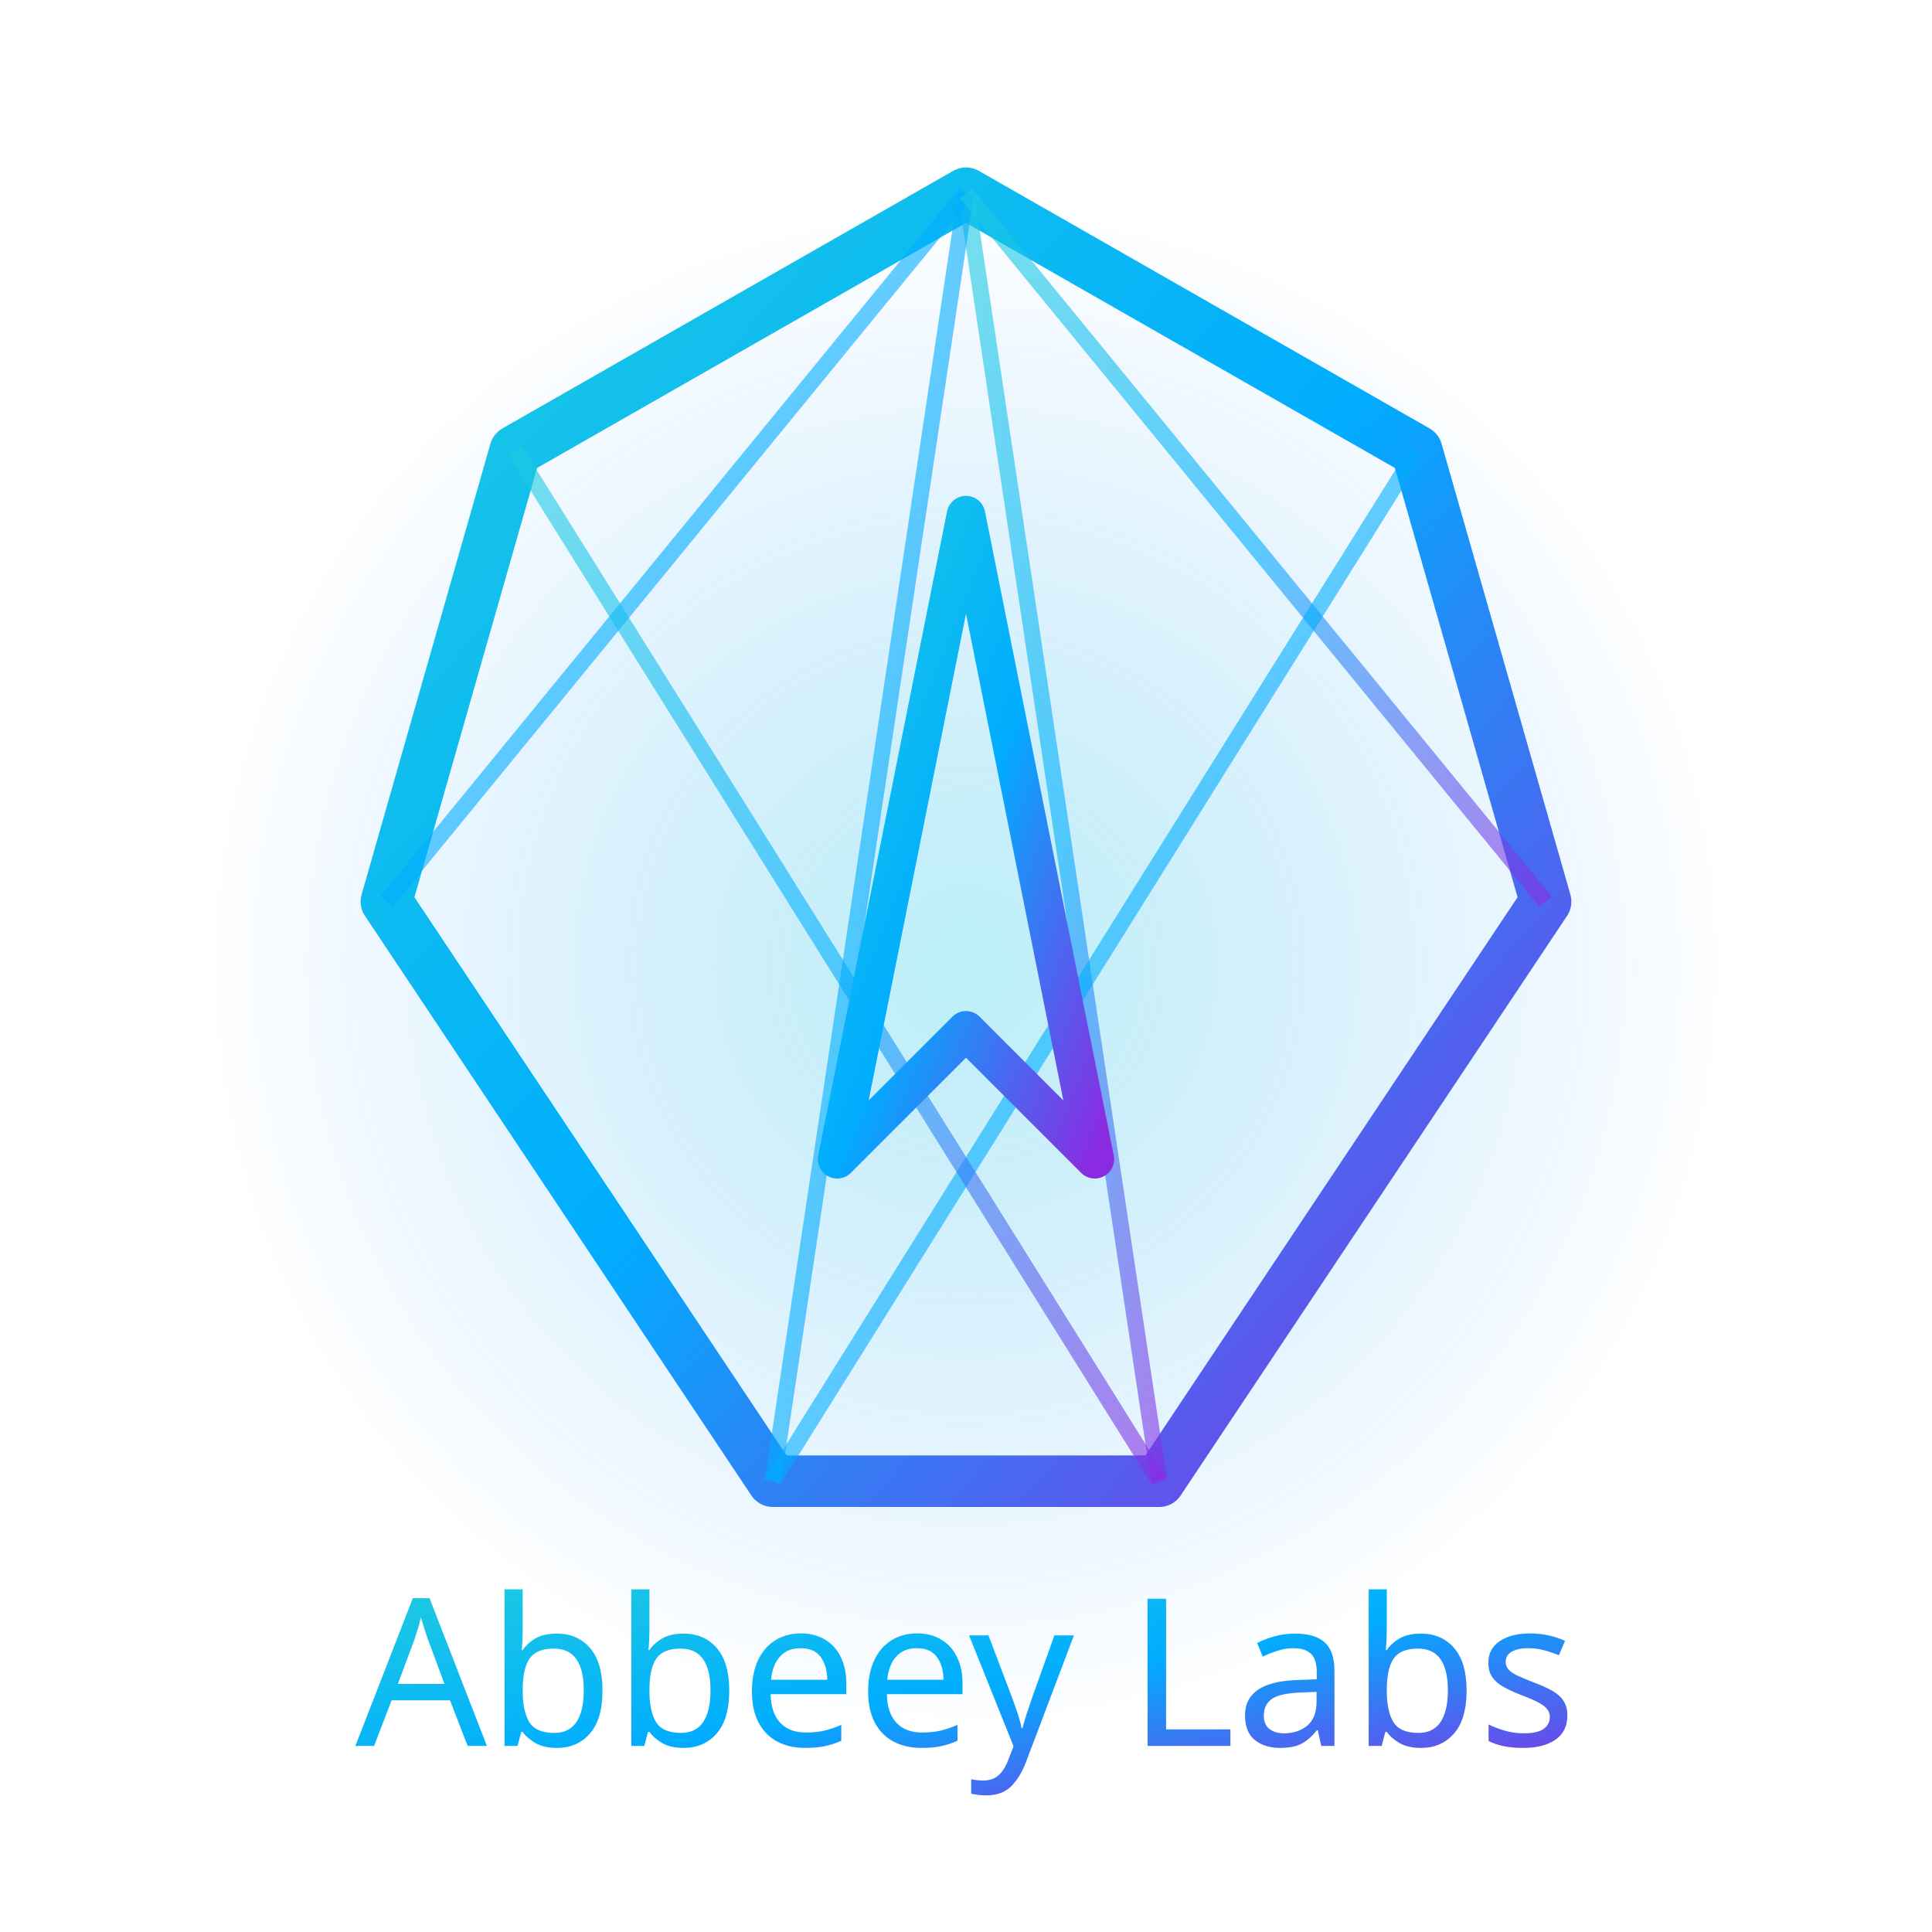
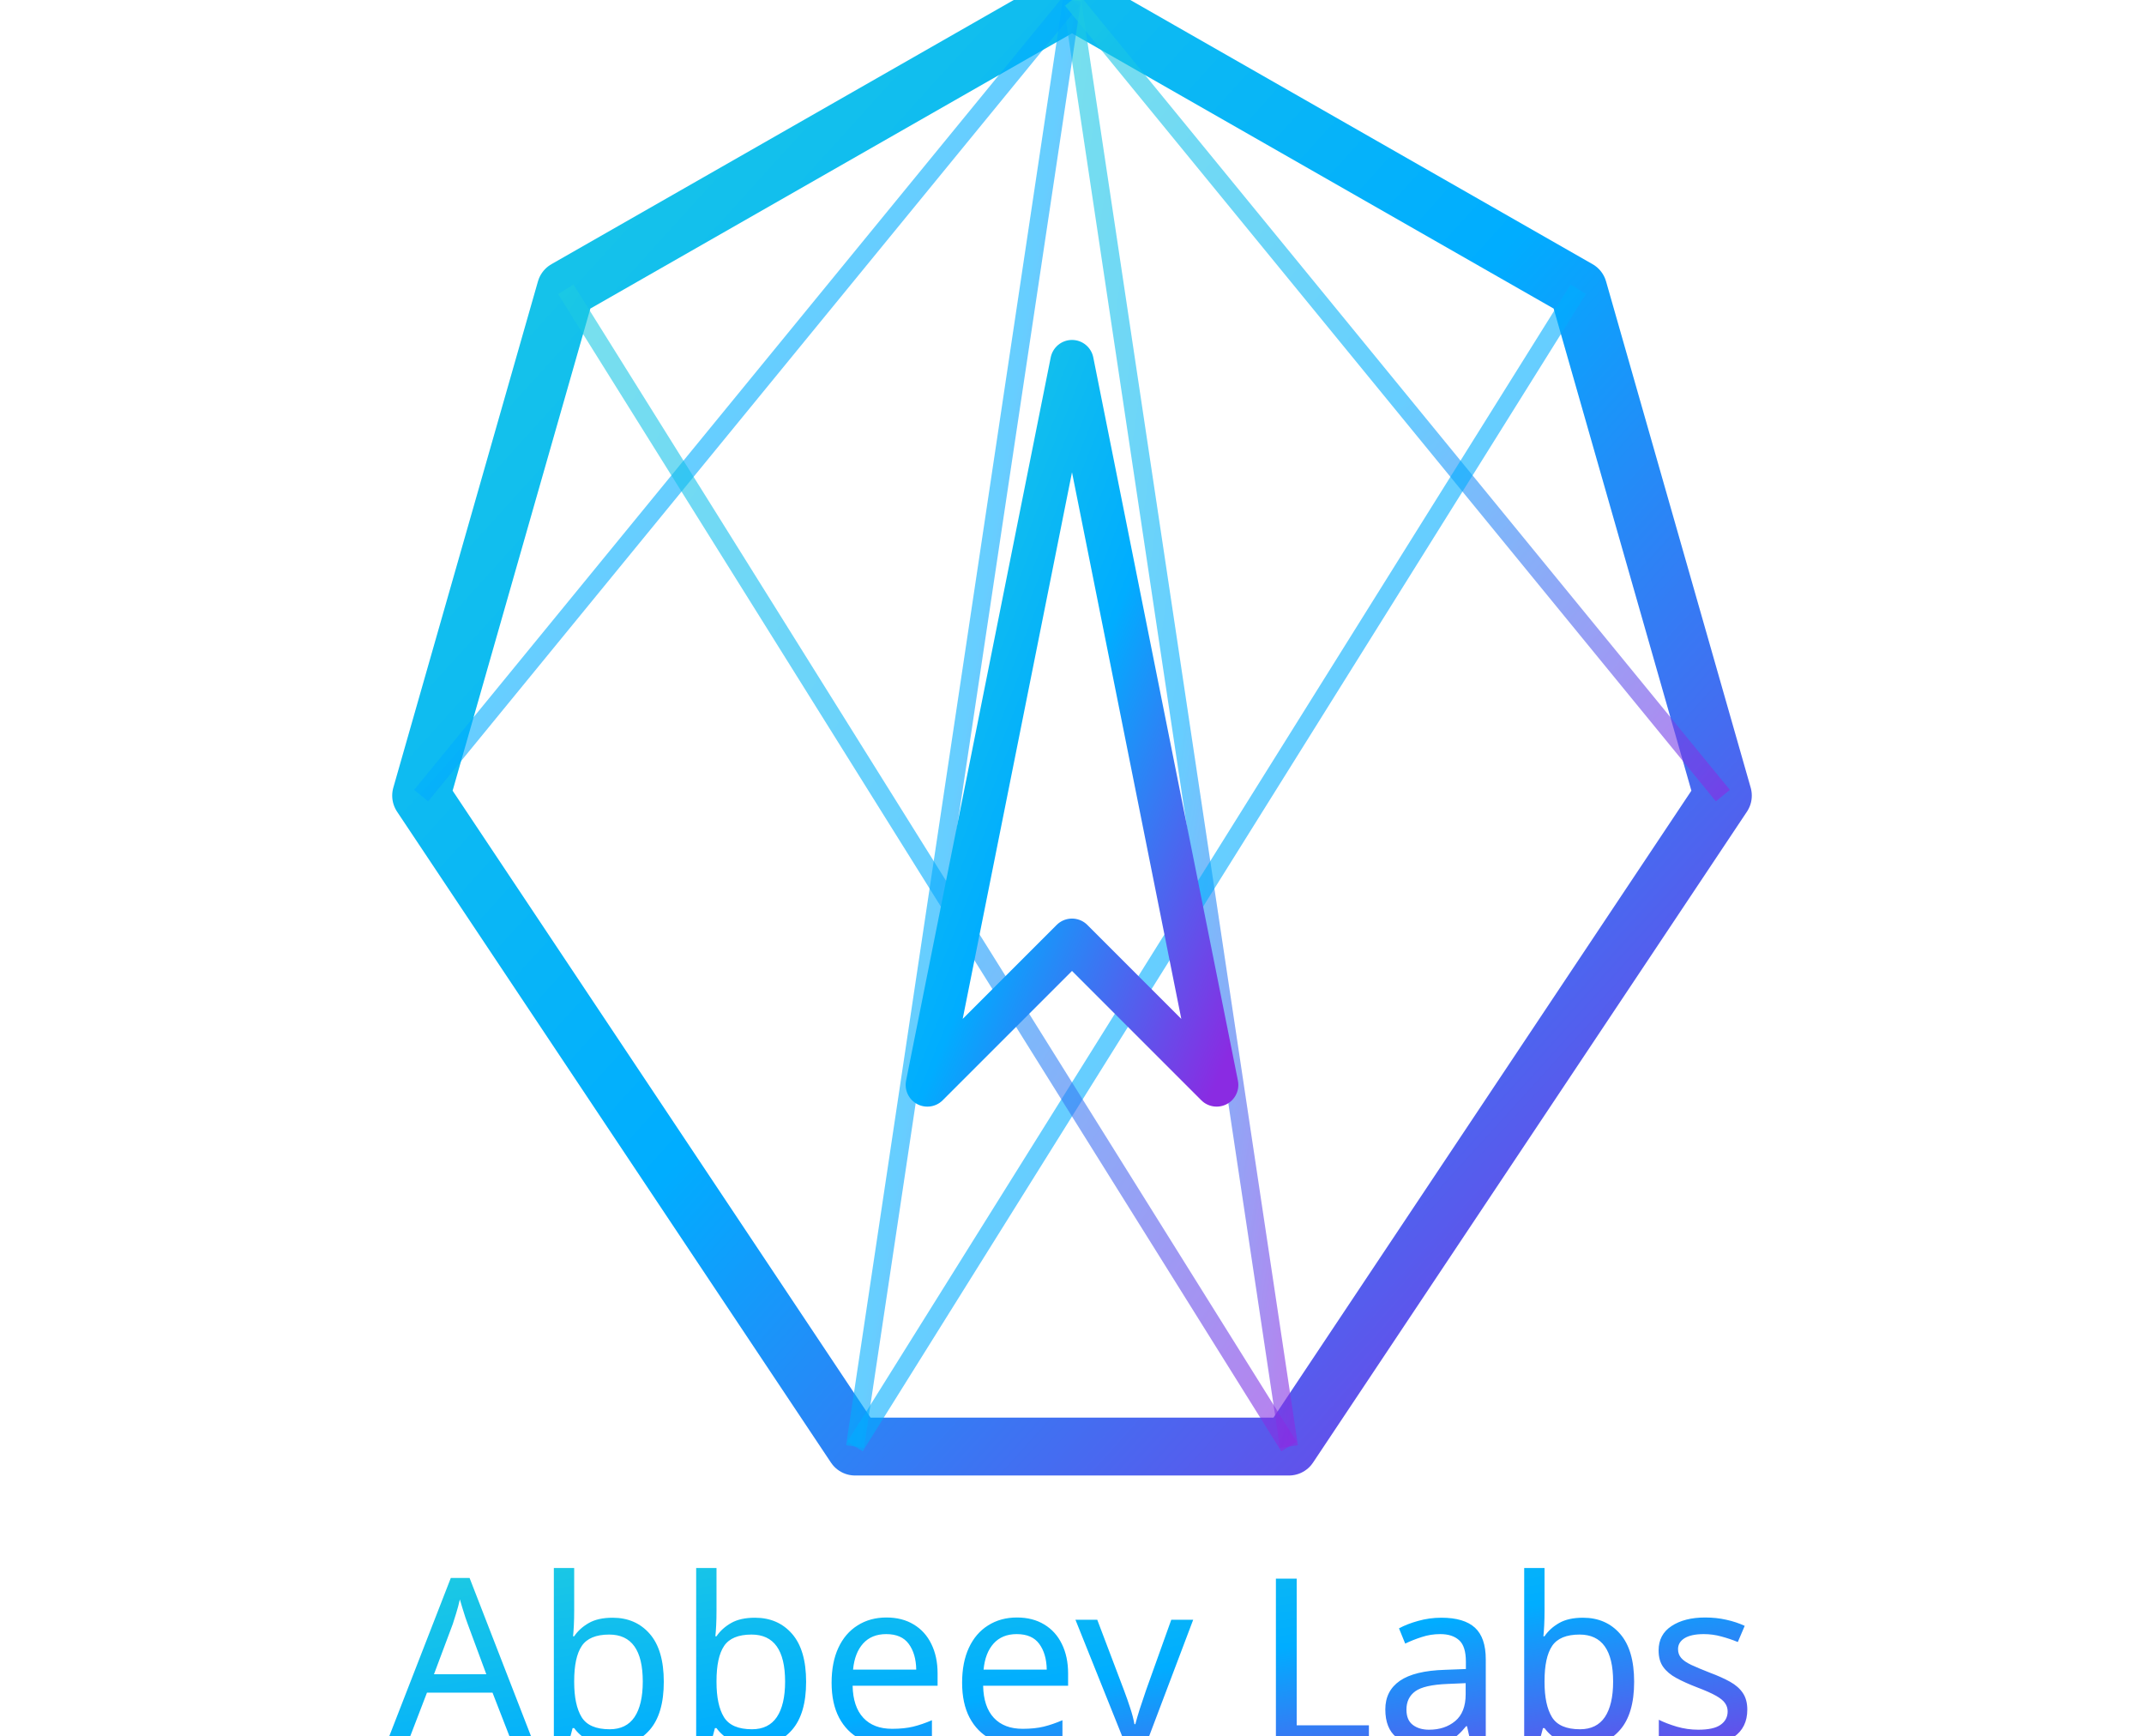
- <svg xmlns="http://www.w3.org/2000/svg" viewBox="0 0 300 300" width="100%" height="100%">
+ <svg xmlns="http://www.w3.org/2000/svg" viewBox="50 30 200 240" width="53.87" height="43.61">
  <defs>
    <linearGradient id="grad1" x1="0%" y1="0%" x2="100%" y2="100%">
      <stop offset="0%" stop-color="#1ECBE1" />
      <stop offset="50%" stop-color="#00ADFF" />
      <stop offset="100%" stop-color="#8A2BE2" />
    </linearGradient>
-     <radialGradient id="grad2" cx="50%" cy="50%" r="50%" fx="50%" fy="50%">
-       <stop offset="0%" stop-color="rgba(30, 203, 225, 0.3)" />
-       <stop offset="100%" stop-color="rgba(0, 131, 255, 0)" />
-     </radialGradient>
    <style type="text/css">
      .textStyle {
        font-family: 'Orbitron', sans-serif;
        font-size: 32px;
        fill: url(#grad1);
        text-anchor: middle;
        dominant-baseline: middle;
      }
      .hexagon-stroke {
        stroke: url(#grad1);
        stroke-width: 8;
        stroke-linejoin: round;
        fill: none;
      }
      .network-line {
        stroke: url(#grad1);
        stroke-width: 2.5;
        opacity: 0.6;
      }
      .a-shape-stroke {
        stroke: url(#grad1);
        stroke-width: 6;
        stroke-linecap: round;
        stroke-linejoin: round;
        fill: none;
      }
      .a-crossbar {
        stroke: url(#grad1);
        stroke-width: 6;
      }
    </style>
  </defs>
-   <circle cx="150" cy="150" r="120" fill="url(#grad2)" />
  <polygon points="     150,30     220,70     240,140     180,230     120,230     60,140     80,70   " class="hexagon-stroke" />
  <line x1="150" y1="30" x2="180" y2="230" class="network-line" />
  <line x1="150" y1="30" x2="120" y2="230" class="network-line" />
  <line x1="60" y1="140" x2="240" y2="140" class="network-line" />
  <line x1="80" y1="70" x2="220" y2="70" class="network-line" />
  <line x1="60" y1="140" x2="150" y2="30" class="network-line" />
  <line x1="240" y1="140" x2="150" y2="30" class="network-line" />
  <line x1="120" y1="230" x2="220" y2="70" class="network-line" />
  <line x1="180" y1="230" x2="80" y2="70" class="network-line" />
  <path d="     M 150 80     L 170 180     L 150 160     L 130 180     Z   " class="a-shape-stroke" />
  <line x1="140" y1="140" x2="160" y2="140" class="a-crossbar" />
  <text x="150" y="260" class="textStyle">Abbeey Labs</text>
</svg>
